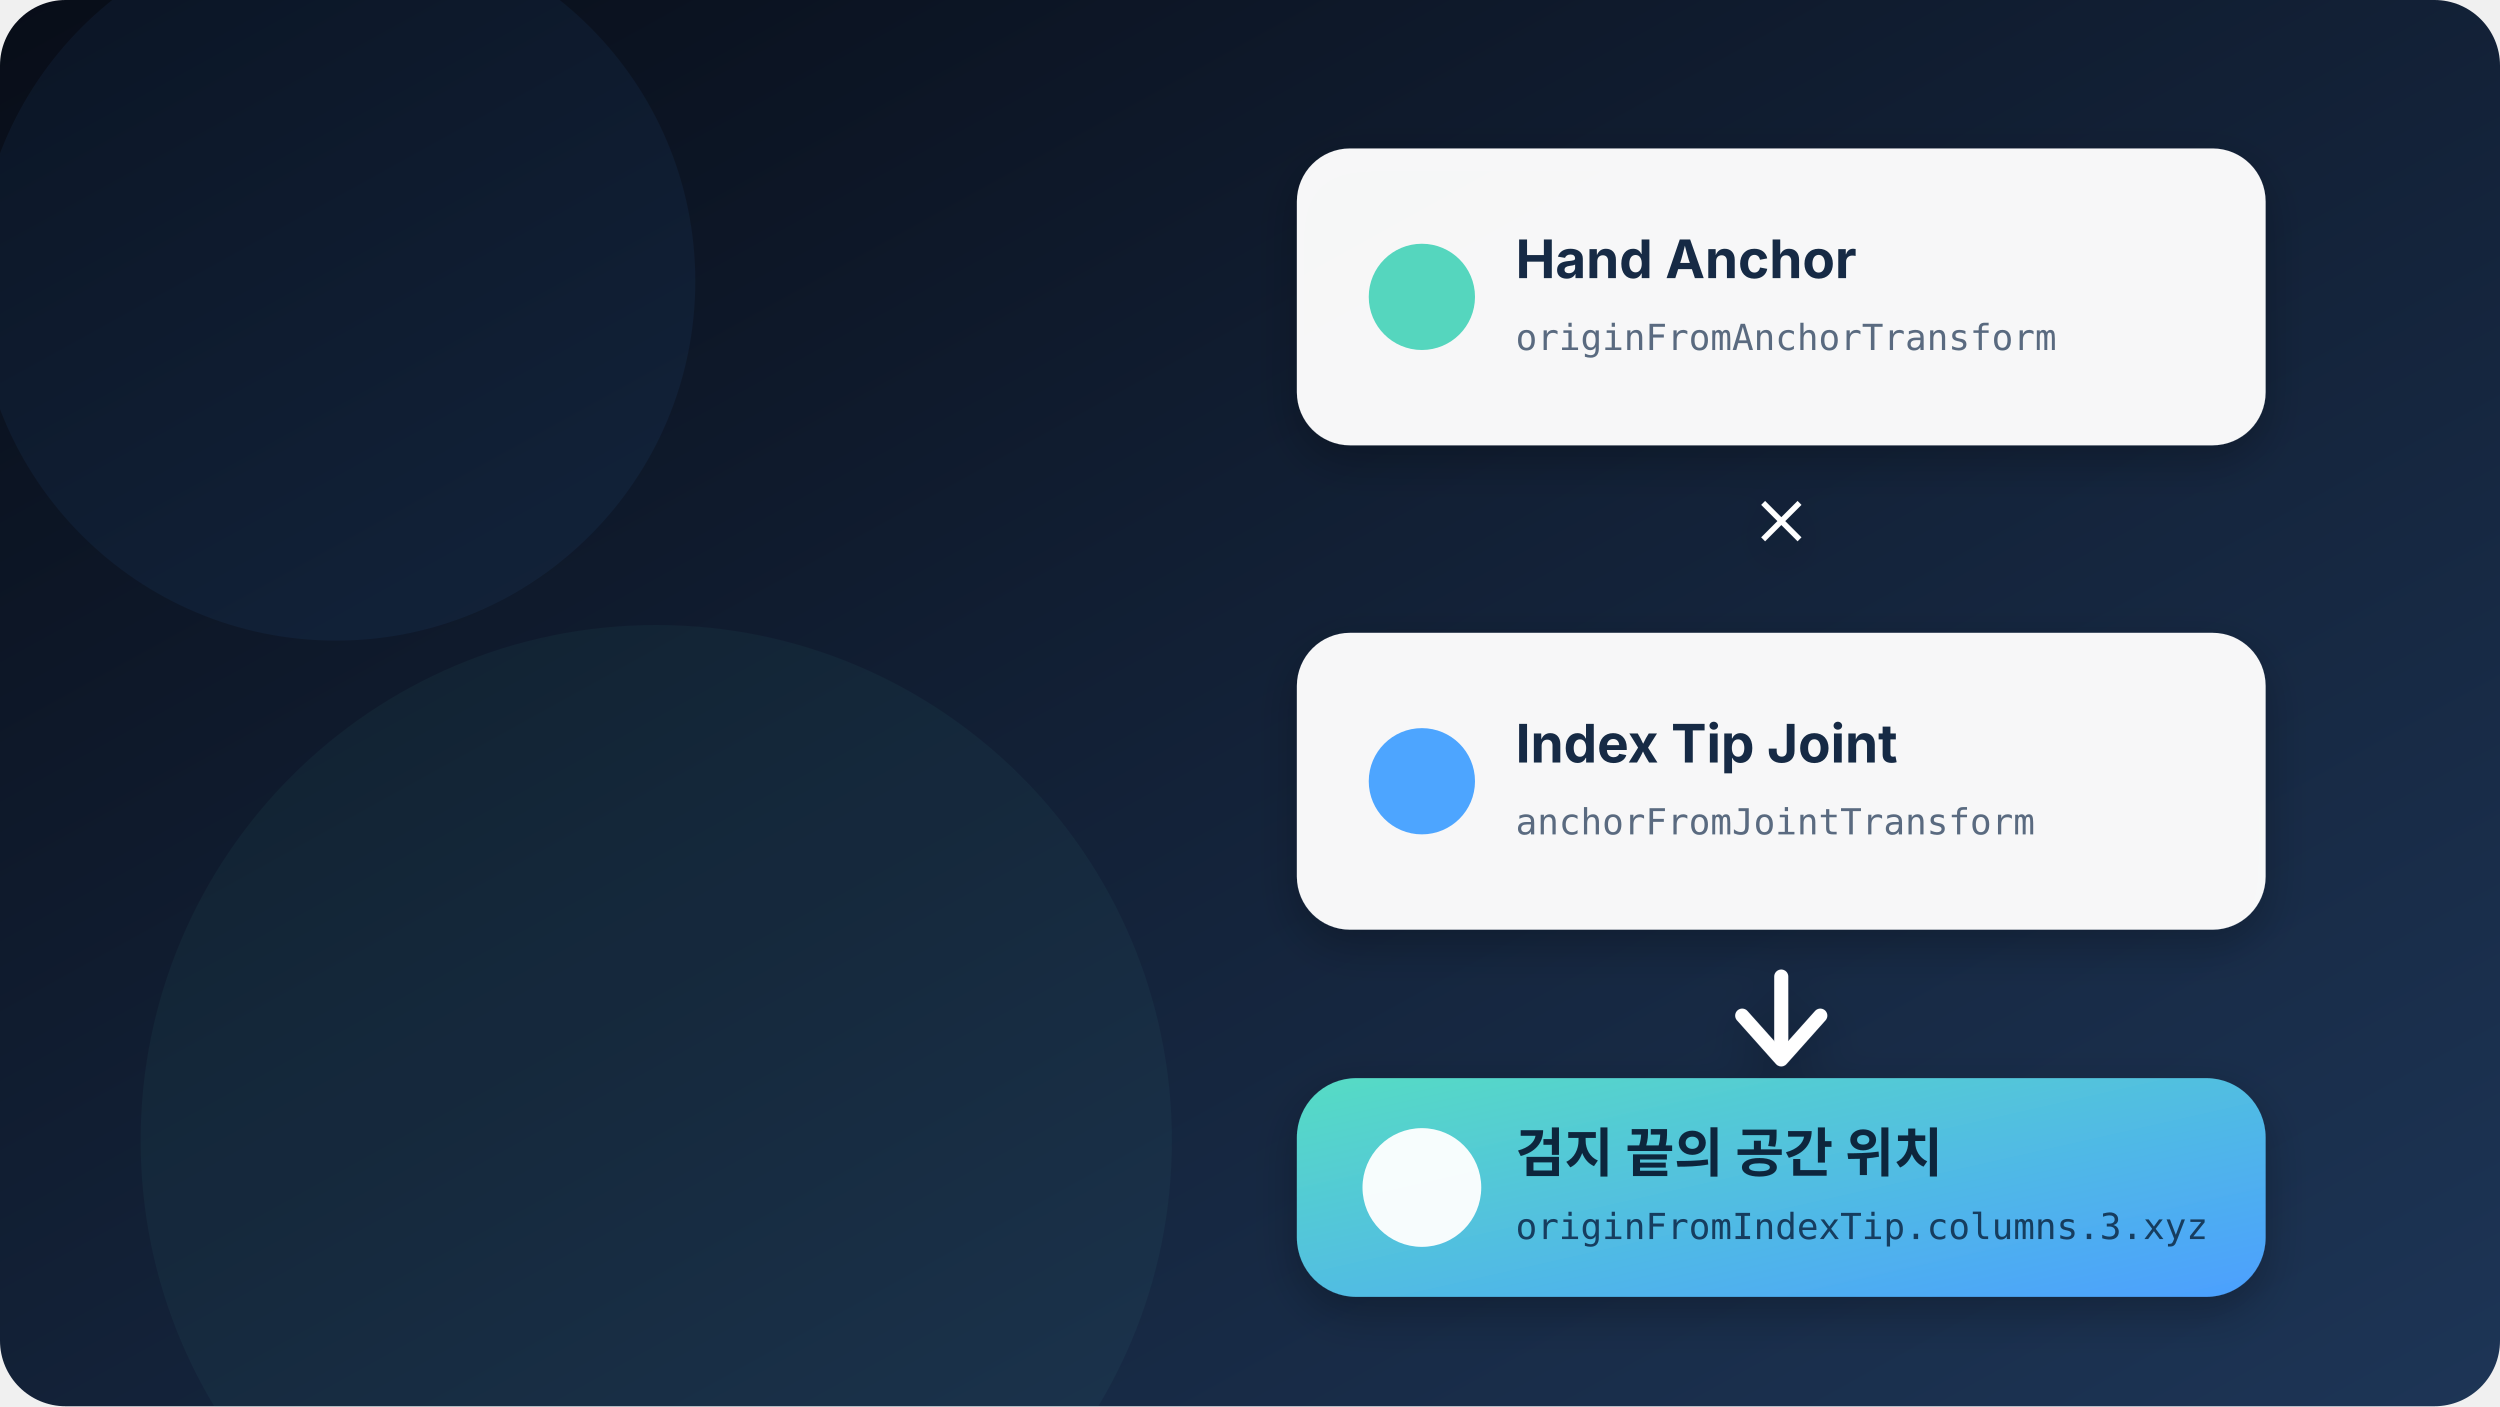
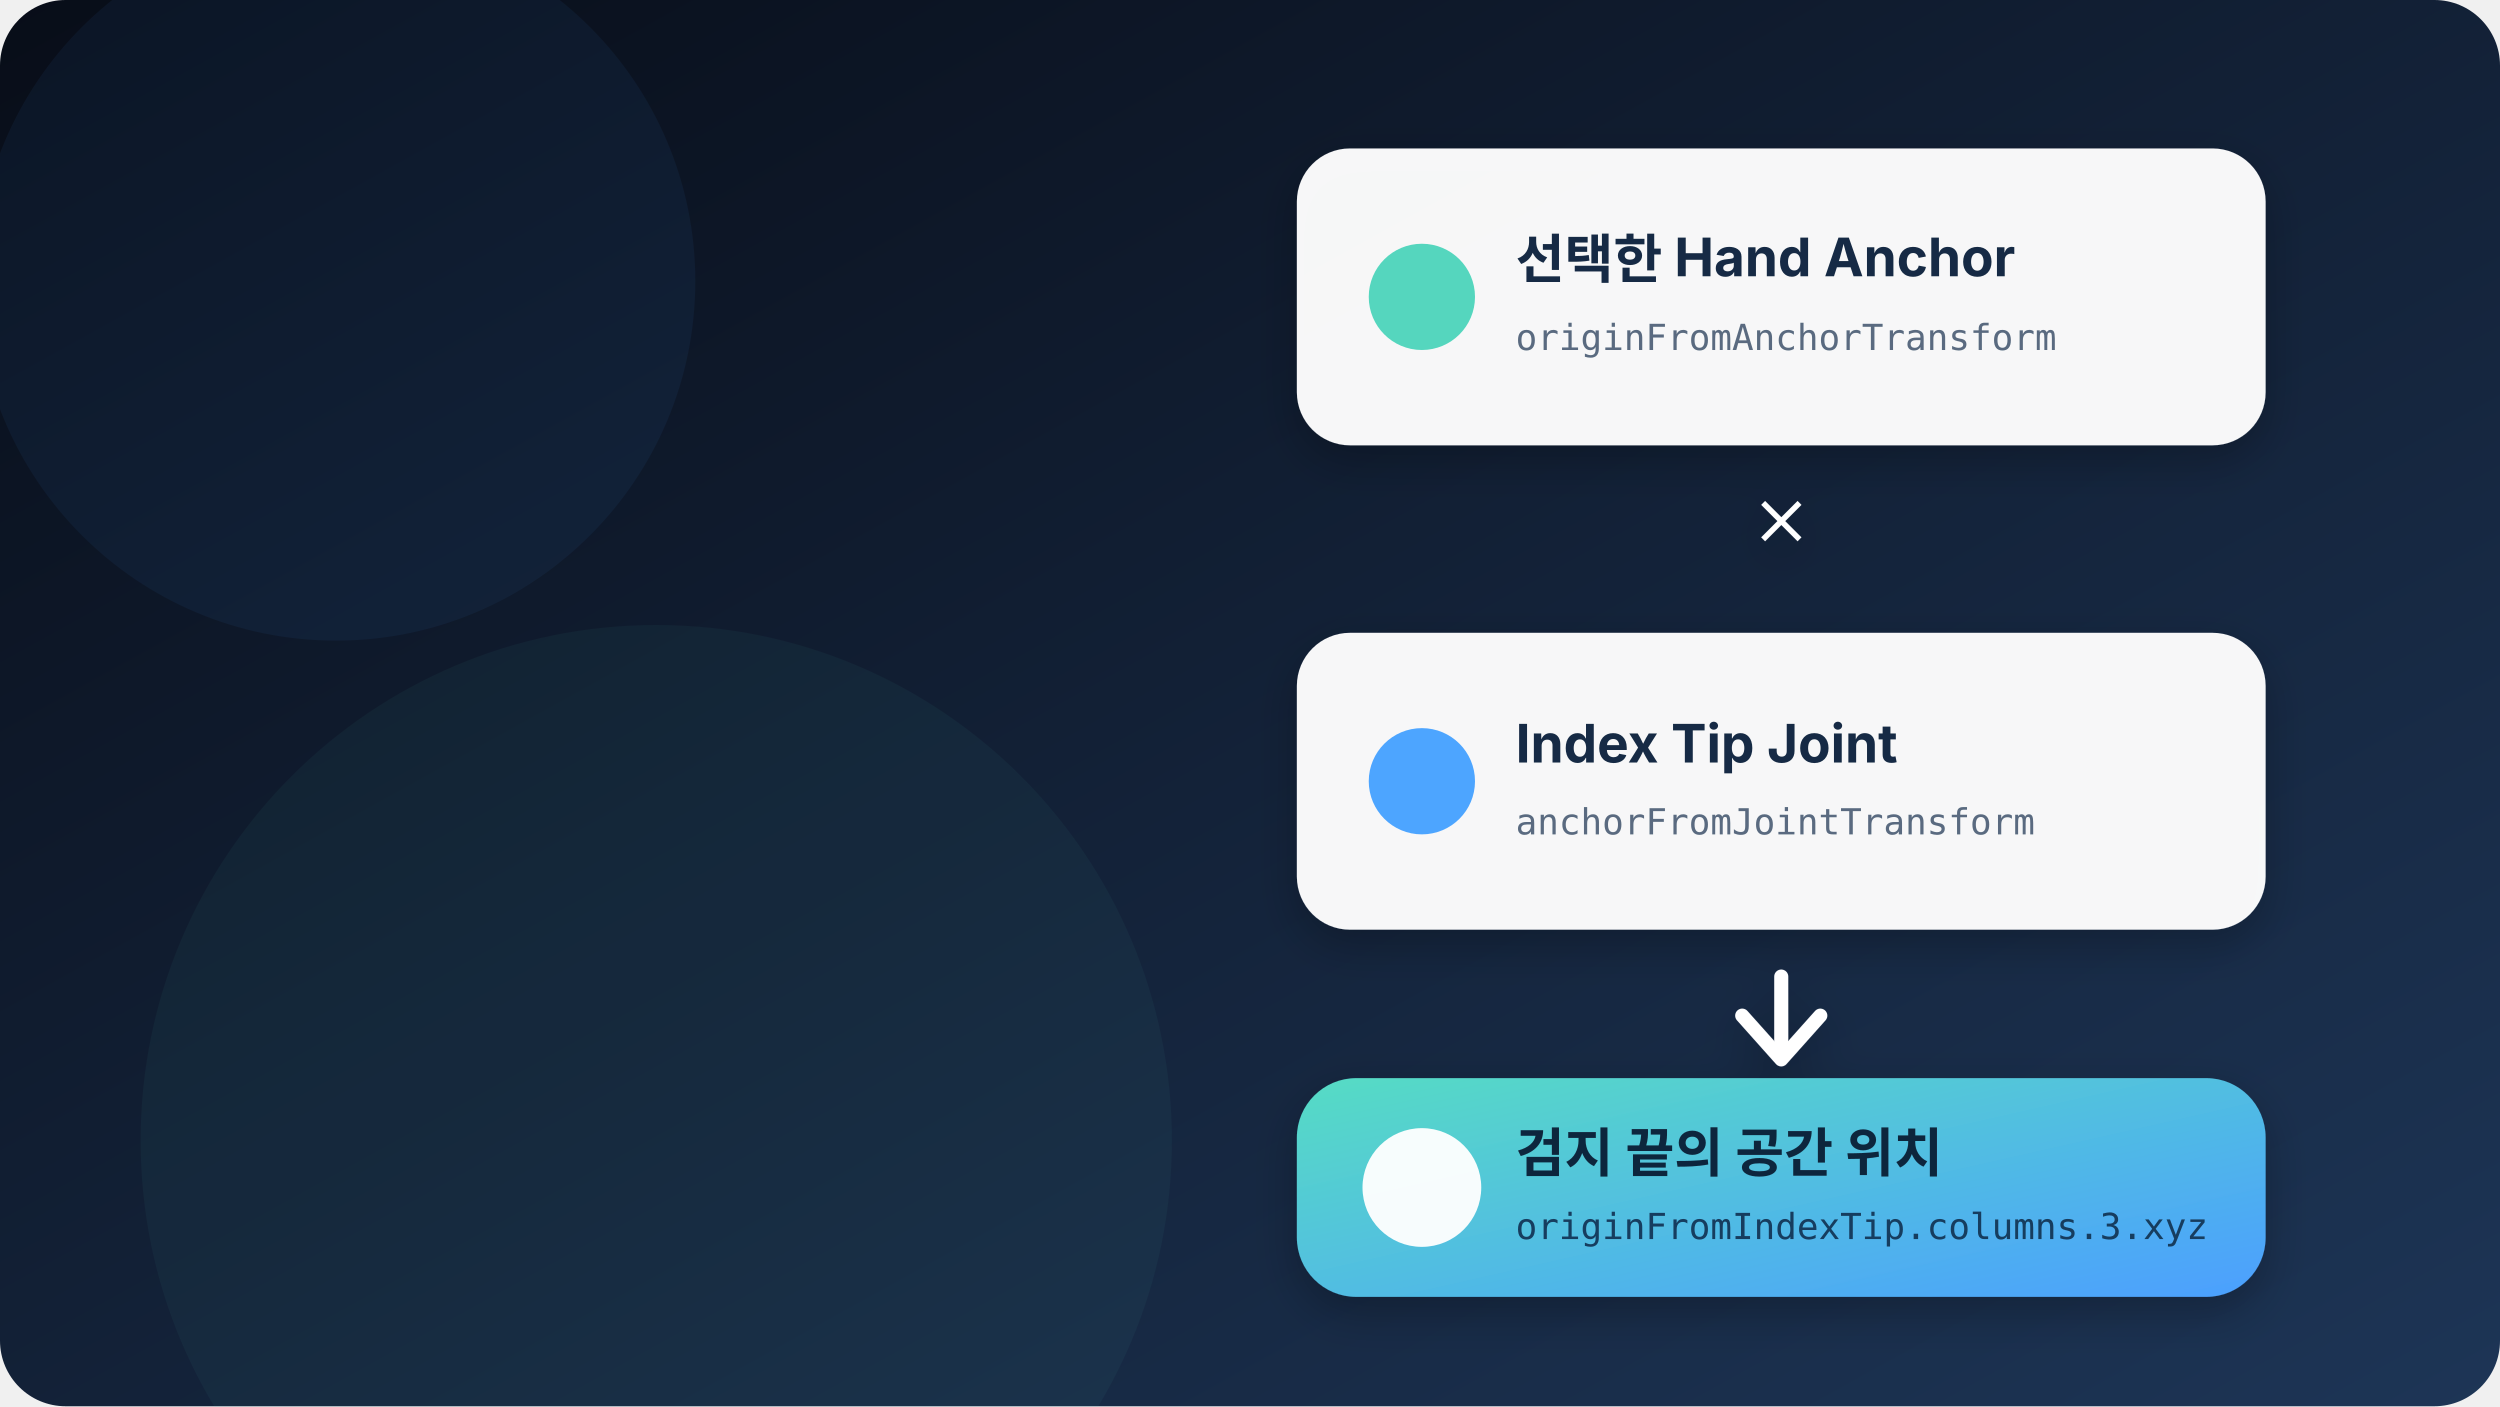
<svg xmlns="http://www.w3.org/2000/svg" width="1600" height="900" viewBox="0 0 1600 900" role="img" aria-labelledby="title description">
  <defs>
    <linearGradient id="background" x1="0" y1="0" x2="1" y2="1">
      <stop offset="0" stop-color="#080d18" />
      <stop offset="1" stop-color="#1d3556" />
    </linearGradient>
    <linearGradient id="result" x1="0" y1="0" x2="1" y2="1">
      <stop offset="0" stop-color="#56dcc4" />
      <stop offset="1" stop-color="#4c9fff" />
    </linearGradient>
    <filter id="shadow">
      <feDropShadow dx="0" dy="10" stdDeviation="14" flood-opacity="0.25" />
    </filter>
  </defs>
  <rect width="1600" height="900" rx="42" fill="url(#background)" />
  <circle cx="215" cy="180" r="230" fill="#4ea5ff" fill-opacity="0.06" />
  <circle cx="420" cy="730" r="330" fill="#55d6be" fill-opacity="0.05" />
  <g filter="url(#shadow)" font-family="-apple-system, BlinkMacSystemFont, sans-serif">
    <rect x="830" y="95" width="620" height="190" rx="34" fill="#ffffff" fill-opacity="0.96" />
    <circle cx="910" cy="190" r="34" fill="#55d6be" />
-     <text x="970" y="178" fill="#172b45" font-size="34" font-weight="700">Hand Anchor</text>
+     <text x="970" y="178" fill="#172b45" font-size="34" font-weight="700">선택한 Hand Anchor</text>
    <text x="970" y="224" fill="#5a6b80" font-family="ui-monospace, SFMono-Regular, monospace" font-size="23">originFromAnchorTransform</text>
    <text x="1140" y="350" text-anchor="middle" fill="#ffffff" font-size="58" font-weight="300">×</text>
    <rect x="830" y="405" width="620" height="190" rx="34" fill="#ffffff" fill-opacity="0.96" />
    <circle cx="910" cy="500" r="34" fill="#4ea5ff" />
    <text x="970" y="488" fill="#172b45" font-size="34" font-weight="700">Index Tip Joint</text>
    <text x="970" y="534" fill="#5a6b80" font-family="ui-monospace, SFMono-Regular, monospace" font-size="23">anchorFromJointTransform</text>
    <path d="M1140 625 V670" stroke="#ffffff" stroke-width="9" stroke-linecap="round" />
    <path d="M1115 650 L1140 678 L1165 650" fill="none" stroke="#ffffff" stroke-width="9" stroke-linecap="round" stroke-linejoin="round" />
    <rect x="830" y="690" width="620" height="140" rx="38" fill="url(#result)" />
    <circle cx="910" cy="760" r="38" fill="#ffffff" fill-opacity="0.95" />
    <text x="970" y="750" fill="#10283e" font-size="34" font-weight="700">검지 끝의 공간 위치</text>
    <text x="970" y="793" fill="#173d5e" font-family="ui-monospace, SFMono-Regular, monospace" font-size="23">originFromIndexTip.columns.3.xyz</text>
  </g>
</svg>
